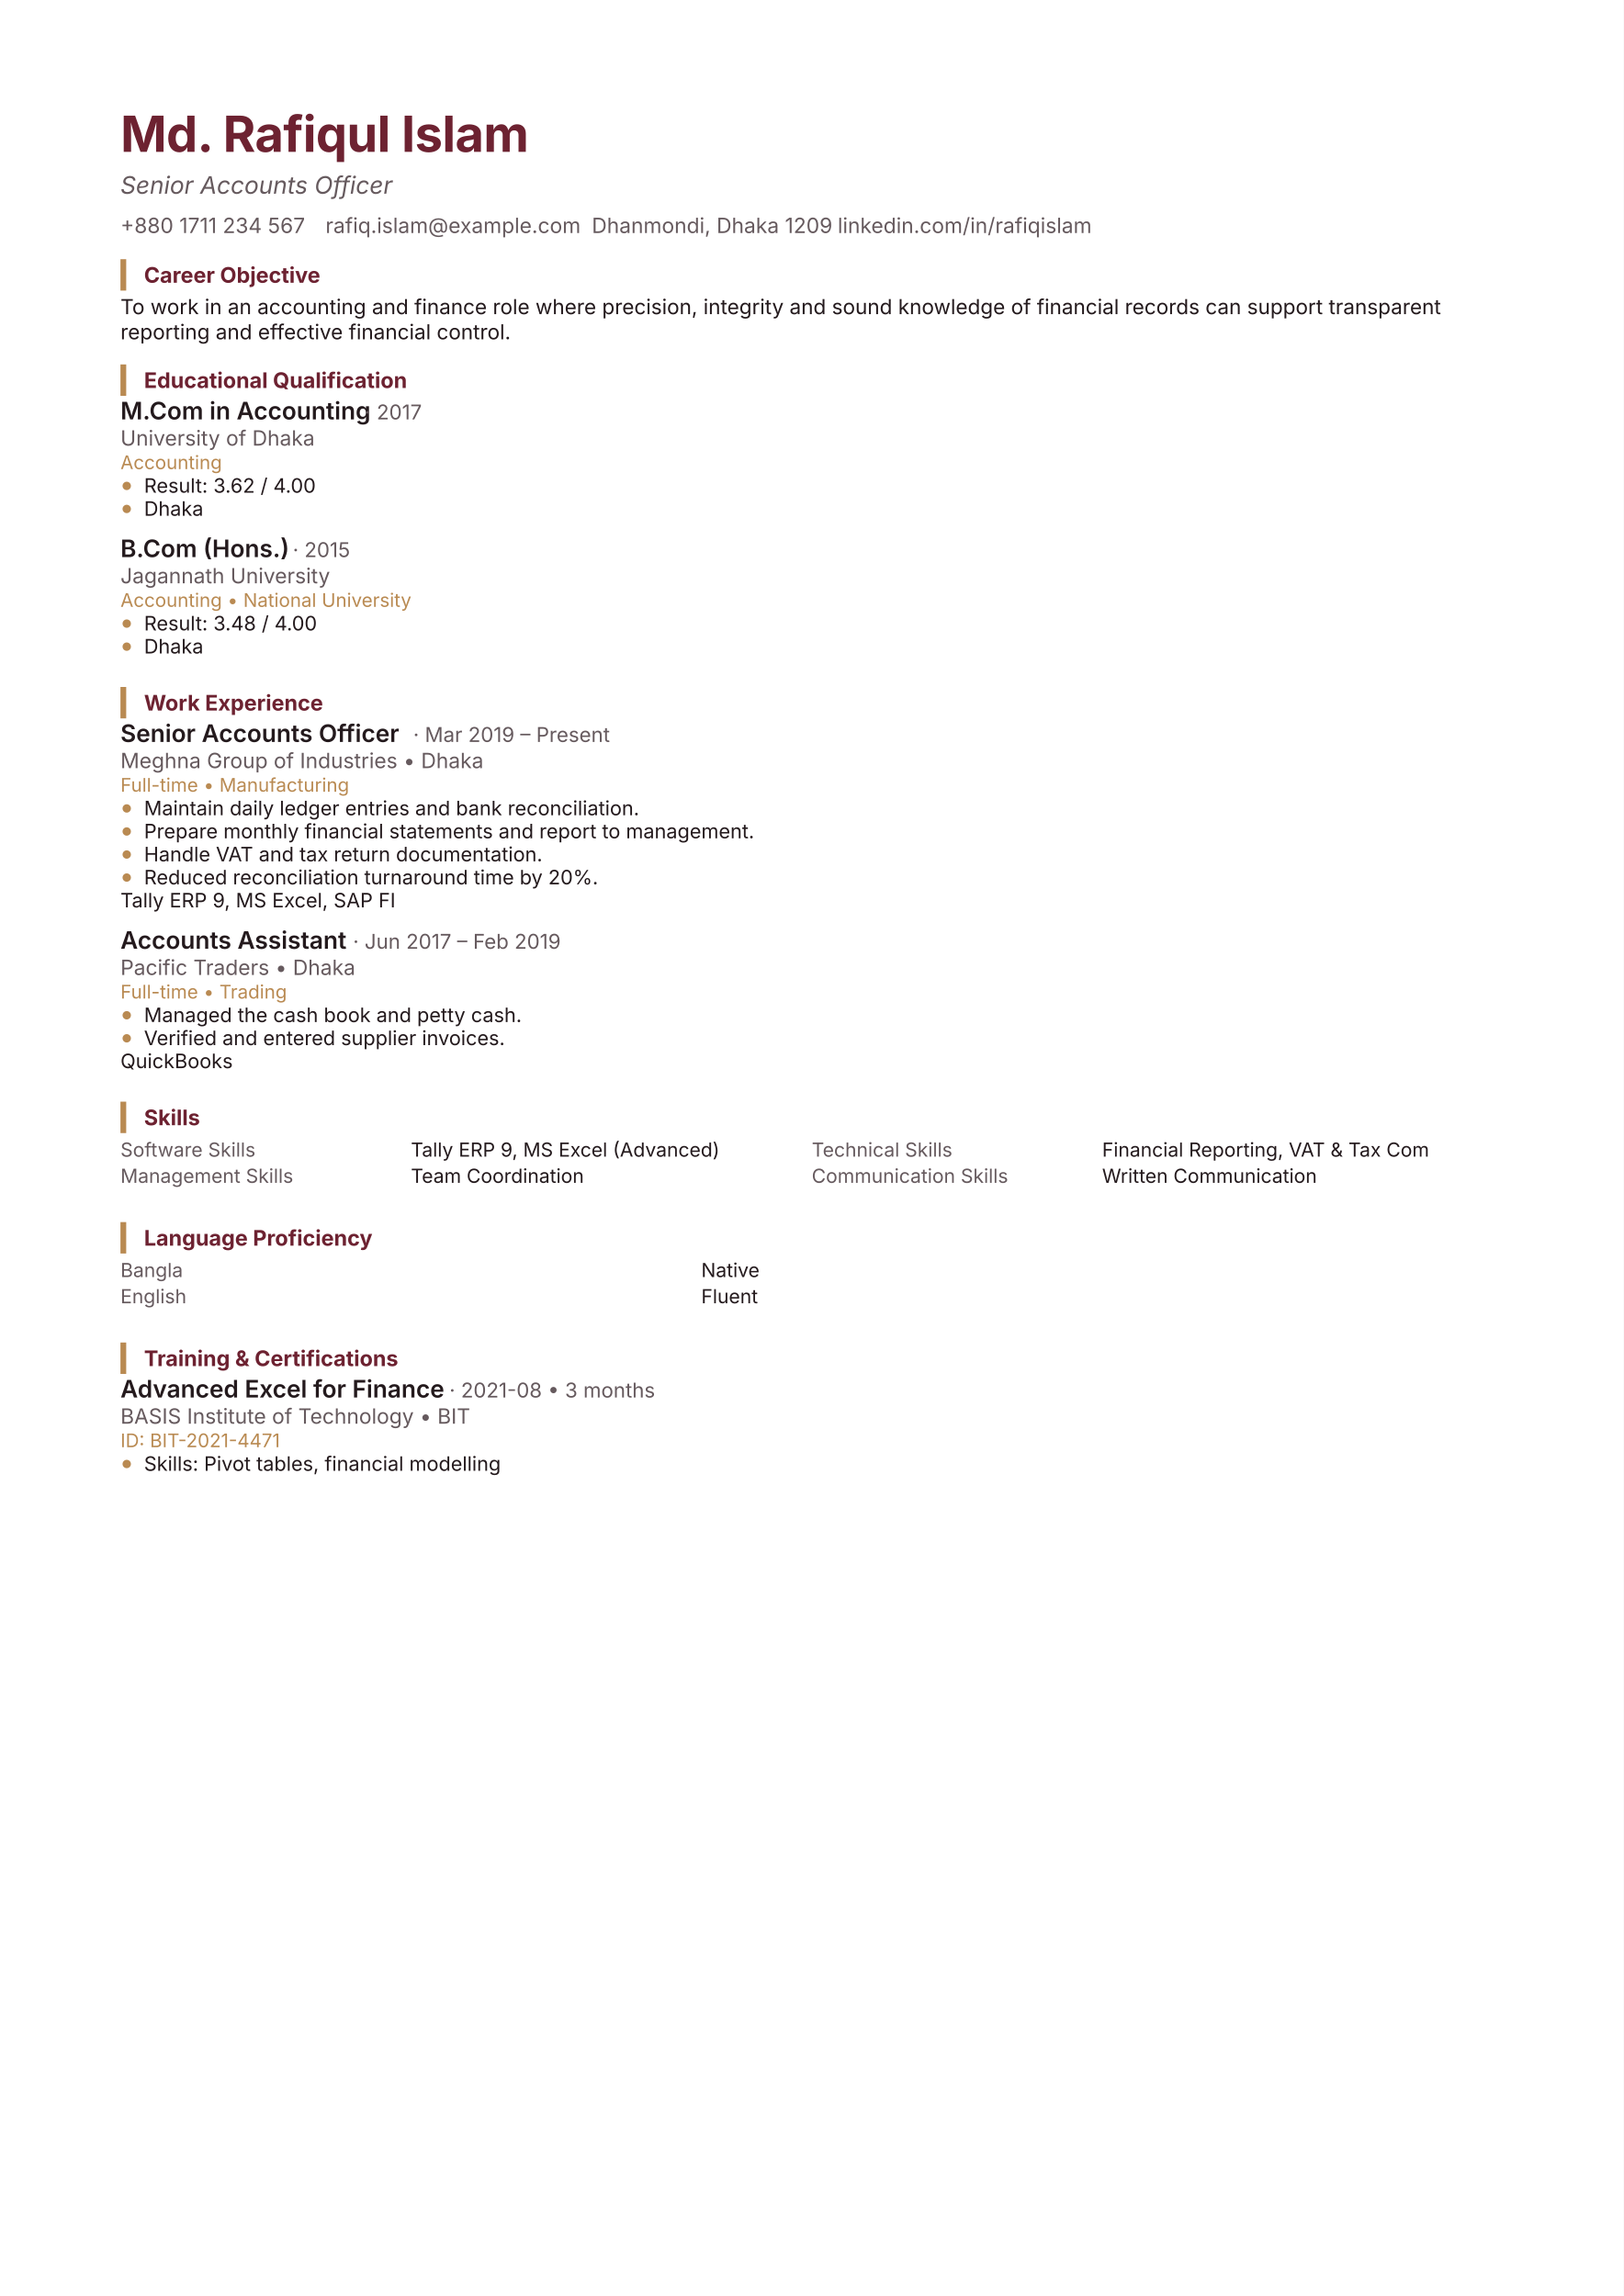
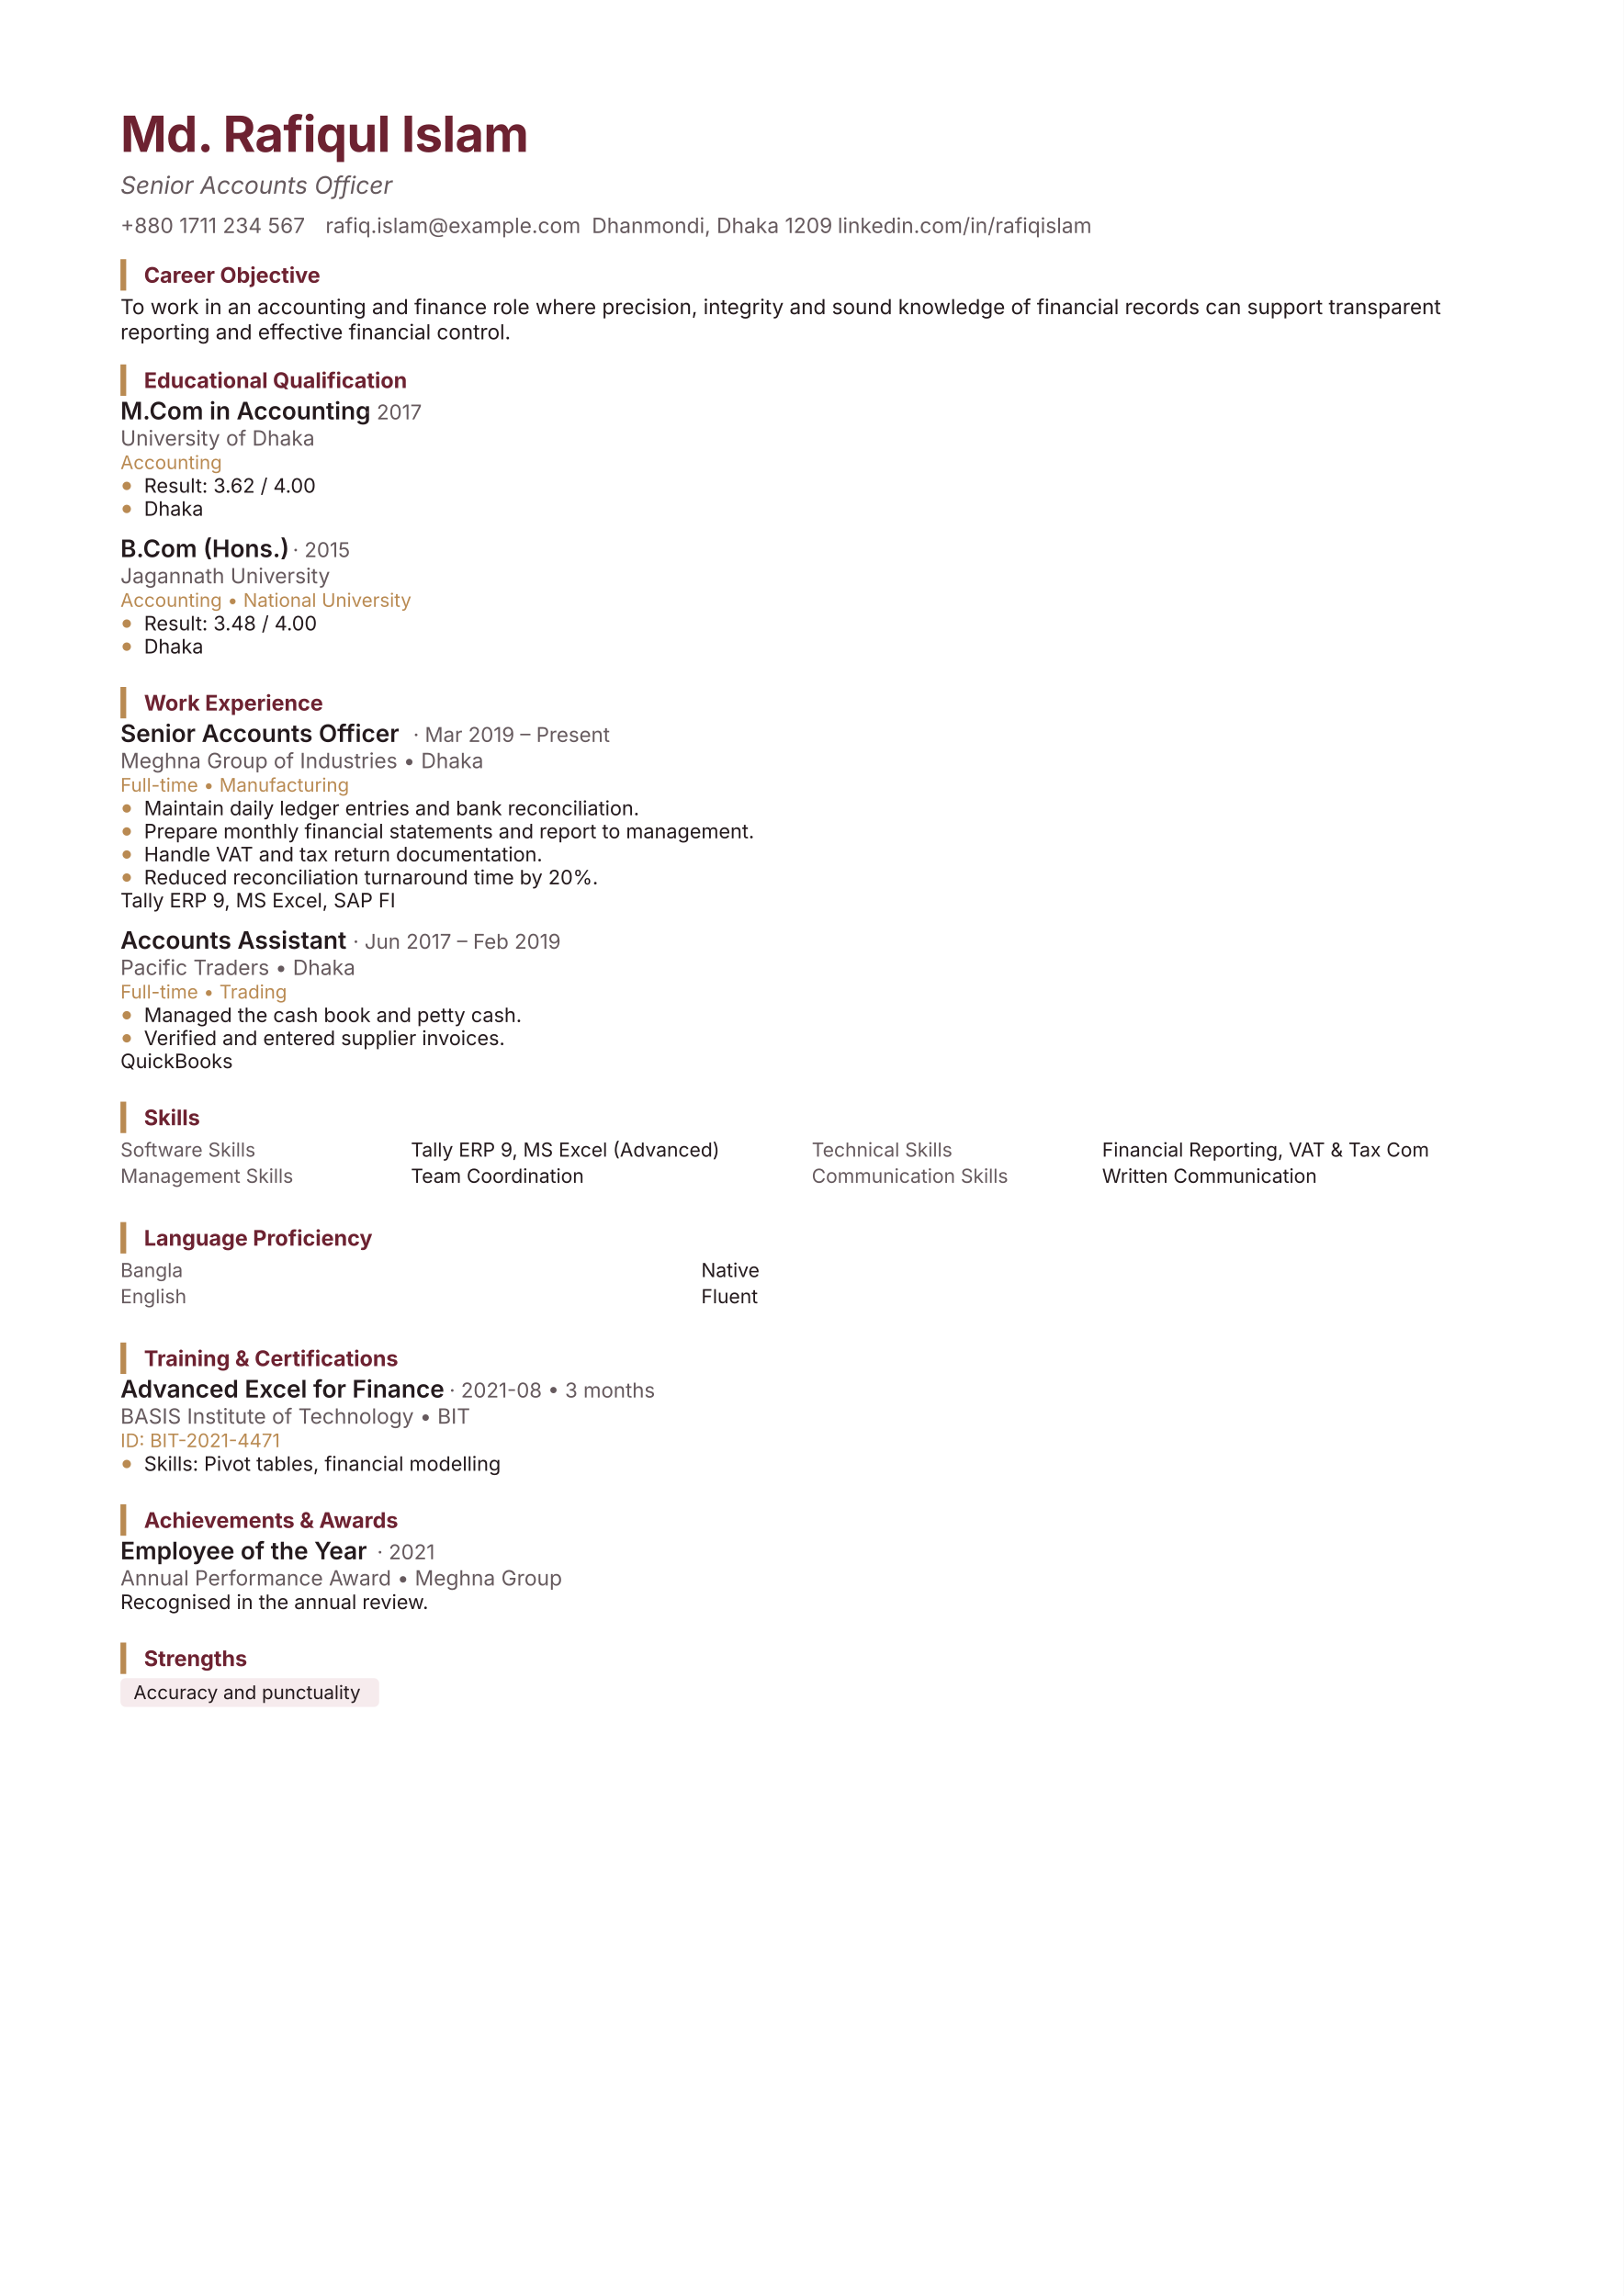
<svg xmlns="http://www.w3.org/2000/svg" width="620" height="877" viewBox="0 0 620 877" role="img" aria-label="CV template preview: Career Achievement">
  <rect width="620" height="877" fill="#ffffff" />
  <rect x="0.0" y="0.0" width="620.0" height="877.0" fill="#ffffff" />
  <text x="46.0" y="58.0" font-family="Inter, Noto Sans Bengali, sans-serif" font-size="19" font-weight="700" fill="#6d2231" letter-spacing="-0.2">Md. Rafiqul Islam</text>
  <text x="46.0" y="74.0" font-family="Inter, Noto Sans Bengali, sans-serif" font-size="9.2" font-weight="400" fill="#665a5e" font-style="italic">Senior Accounts Officer</text>
  <text x="46.0" y="89.0" font-family="Inter, Noto Sans Bengali, sans-serif" font-size="8" font-weight="400" fill="#665a5e">+880 1711 234 567</text>
  <text x="124.3" y="89.0" font-family="Inter, Noto Sans Bengali, sans-serif" font-size="8" font-weight="400" fill="#665a5e">rafiq.islam@example.com</text>
  <text x="226.0" y="89.0" font-family="Inter, Noto Sans Bengali, sans-serif" font-size="8" font-weight="400" fill="#665a5e">Dhanmondi, Dhaka 1209</text>
  <text x="319.9" y="89.0" font-family="Inter, Noto Sans Bengali, sans-serif" font-size="8" font-weight="400" fill="#665a5e">linkedin.com/in/rafiqislam</text>
  <rect x="46.0" y="99.0" width="2.2" height="12.0" fill="#b98a52" />
  <text x="55.0" y="108.0" font-family="Inter, Noto Sans Bengali, sans-serif" font-size="8.2" font-weight="700" fill="#6d2231">Career Objective</text>
  <text x="46.0" y="120.0" font-family="Inter, Noto Sans Bengali, sans-serif" font-size="7.9" font-weight="400" fill="#241a1d">To work in an accounting and finance role where precision, integrity and sound knowledge of financial records can support transparent</text>
  <text x="46.0" y="129.6" font-family="Inter, Noto Sans Bengali, sans-serif" font-size="7.9" font-weight="400" fill="#241a1d">reporting and effective financial control.</text>
  <rect x="46.0" y="139.2" width="2.2" height="12.0" fill="#b98a52" />
  <text x="55.0" y="148.2" font-family="Inter, Noto Sans Bengali, sans-serif" font-size="8.2" font-weight="700" fill="#6d2231">Educational Qualification</text>
  <text x="46.0" y="160.2" font-family="Inter, Noto Sans Bengali, sans-serif" font-size="9.2" font-weight="600" fill="#241a1d">M.Com in Accounting</text>
  <text x="139.4" y="160.2" font-family="Inter, Noto Sans Bengali, sans-serif" font-size="7.8" font-weight="400" fill="#665a5e">· 2017</text>
  <text x="46.0" y="170.2" font-family="Inter, Noto Sans Bengali, sans-serif" font-size="8" font-weight="400" fill="#665a5e">University of Dhaka</text>
  <text x="46.0" y="179.2" font-family="Inter, Noto Sans Bengali, sans-serif" font-size="7.2" font-weight="400" fill="#b98a52">Accounting</text>
  <circle cx="48.4" cy="185.6" r="1.6" fill="#b98a52" />
  <text x="55.0" y="188.2" font-family="Inter, Noto Sans Bengali, sans-serif" font-size="7.6" font-weight="400" fill="#241a1d">Result: 3.62 / 4.00</text>
  <circle cx="48.4" cy="194.4" r="1.6" fill="#b98a52" />
  <text x="55.0" y="197.0" font-family="Inter, Noto Sans Bengali, sans-serif" font-size="7.6" font-weight="400" fill="#241a1d">Dhaka</text>
  <text x="46.0" y="212.8" font-family="Inter, Noto Sans Bengali, sans-serif" font-size="9.2" font-weight="600" fill="#241a1d">B.Com (Hons.)</text>
  <text x="111.8" y="212.8" font-family="Inter, Noto Sans Bengali, sans-serif" font-size="7.8" font-weight="400" fill="#665a5e">· 2015</text>
  <text x="46.0" y="222.8" font-family="Inter, Noto Sans Bengali, sans-serif" font-size="8" font-weight="400" fill="#665a5e">Jagannath University</text>
  <text x="46.0" y="231.8" font-family="Inter, Noto Sans Bengali, sans-serif" font-size="7.2" font-weight="400" fill="#b98a52">Accounting • National University</text>
  <circle cx="48.4" cy="238.2" r="1.6" fill="#b98a52" />
  <text x="55.0" y="240.8" font-family="Inter, Noto Sans Bengali, sans-serif" font-size="7.6" font-weight="400" fill="#241a1d">Result: 3.48 / 4.00</text>
  <circle cx="48.4" cy="247.0" r="1.6" fill="#b98a52" />
  <text x="55.0" y="249.6" font-family="Inter, Noto Sans Bengali, sans-serif" font-size="7.6" font-weight="400" fill="#241a1d">Dhaka</text>
  <rect x="46.0" y="262.4" width="2.2" height="12.0" fill="#b98a52" />
  <text x="55.0" y="271.4" font-family="Inter, Noto Sans Bengali, sans-serif" font-size="8.2" font-weight="700" fill="#6d2231">Work Experience</text>
  <text x="46.0" y="283.4" font-family="Inter, Noto Sans Bengali, sans-serif" font-size="9.2" font-weight="600" fill="#241a1d">Senior Accounts Officer</text>
  <text x="157.8" y="283.4" font-family="Inter, Noto Sans Bengali, sans-serif" font-size="7.8" font-weight="400" fill="#665a5e">· Mar 2019 – Present</text>
  <text x="46.0" y="293.4" font-family="Inter, Noto Sans Bengali, sans-serif" font-size="8" font-weight="400" fill="#665a5e">Meghna Group of Industries • Dhaka</text>
  <text x="46.0" y="302.4" font-family="Inter, Noto Sans Bengali, sans-serif" font-size="7.2" font-weight="400" fill="#b98a52">Full-time • Manufacturing</text>
  <circle cx="48.4" cy="308.8" r="1.6" fill="#b98a52" />
  <text x="55.0" y="311.4" font-family="Inter, Noto Sans Bengali, sans-serif" font-size="7.6" font-weight="400" fill="#241a1d">Maintain daily ledger entries and bank reconciliation.</text>
  <circle cx="48.4" cy="317.6" r="1.6" fill="#b98a52" />
  <text x="55.0" y="320.2" font-family="Inter, Noto Sans Bengali, sans-serif" font-size="7.6" font-weight="400" fill="#241a1d">Prepare monthly financial statements and report to management.</text>
  <circle cx="48.4" cy="326.4" r="1.6" fill="#b98a52" />
  <text x="55.0" y="329.0" font-family="Inter, Noto Sans Bengali, sans-serif" font-size="7.6" font-weight="400" fill="#241a1d">Handle VAT and tax return documentation.</text>
  <circle cx="48.4" cy="335.2" r="1.6" fill="#b98a52" />
  <text x="55.0" y="337.8" font-family="Inter, Noto Sans Bengali, sans-serif" font-size="7.6" font-weight="400" fill="#241a1d">Reduced reconciliation turnaround time by 20%.</text>
  <text x="46.0" y="346.6" font-family="Inter, Noto Sans Bengali, sans-serif" font-size="7.6" font-weight="400" fill="#241a1d">Tally ERP 9, MS Excel, SAP FI</text>
  <text x="46.0" y="362.4" font-family="Inter, Noto Sans Bengali, sans-serif" font-size="9.2" font-weight="600" fill="#241a1d">Accounts Assistant</text>
  <text x="134.8" y="362.4" font-family="Inter, Noto Sans Bengali, sans-serif" font-size="7.8" font-weight="400" fill="#665a5e">· Jun 2017 – Feb 2019</text>
  <text x="46.0" y="372.4" font-family="Inter, Noto Sans Bengali, sans-serif" font-size="8" font-weight="400" fill="#665a5e">Pacific Traders • Dhaka</text>
  <text x="46.0" y="381.4" font-family="Inter, Noto Sans Bengali, sans-serif" font-size="7.2" font-weight="400" fill="#b98a52">Full-time • Trading</text>
  <circle cx="48.4" cy="387.8" r="1.6" fill="#b98a52" />
  <text x="55.0" y="390.4" font-family="Inter, Noto Sans Bengali, sans-serif" font-size="7.6" font-weight="400" fill="#241a1d">Managed the cash book and petty cash.</text>
  <circle cx="48.4" cy="396.6" r="1.6" fill="#b98a52" />
  <text x="55.0" y="399.2" font-family="Inter, Noto Sans Bengali, sans-serif" font-size="7.6" font-weight="400" fill="#241a1d">Verified and entered supplier invoices.</text>
  <text x="46.0" y="408.0" font-family="Inter, Noto Sans Bengali, sans-serif" font-size="7.6" font-weight="400" fill="#241a1d">QuickBooks</text>
  <rect x="46.0" y="420.8" width="2.2" height="12.0" fill="#b98a52" />
  <text x="55.0" y="429.8" font-family="Inter, Noto Sans Bengali, sans-serif" font-size="8.2" font-weight="700" fill="#6d2231">Skills</text>
  <text x="46.0" y="441.8" font-family="Inter, Noto Sans Bengali, sans-serif" font-size="7.4" font-weight="400" fill="#665a5e">Software Skills</text>
  <text x="156.9" y="441.8" font-family="Inter, Noto Sans Bengali, sans-serif" font-size="7.4" font-weight="400" fill="#241a1d">Tally ERP 9, MS Excel (Advanced)</text>
  <text x="310.0" y="441.8" font-family="Inter, Noto Sans Bengali, sans-serif" font-size="7.4" font-weight="400" fill="#665a5e">Technical Skills</text>
  <text x="420.9" y="441.8" font-family="Inter, Noto Sans Bengali, sans-serif" font-size="7.4" font-weight="400" fill="#241a1d">Financial Reporting, VAT &amp; Tax Com</text>
  <text x="46.0" y="451.8" font-family="Inter, Noto Sans Bengali, sans-serif" font-size="7.4" font-weight="400" fill="#665a5e">Management Skills</text>
  <text x="156.9" y="451.8" font-family="Inter, Noto Sans Bengali, sans-serif" font-size="7.4" font-weight="400" fill="#241a1d">Team Coordination</text>
  <text x="310.0" y="451.8" font-family="Inter, Noto Sans Bengali, sans-serif" font-size="7.4" font-weight="400" fill="#665a5e">Communication Skills</text>
  <text x="420.9" y="451.8" font-family="Inter, Noto Sans Bengali, sans-serif" font-size="7.4" font-weight="400" fill="#241a1d">Written Communication</text>
  <rect x="46.0" y="466.8" width="2.2" height="12.0" fill="#b98a52" />
  <text x="55.0" y="475.8" font-family="Inter, Noto Sans Bengali, sans-serif" font-size="8.2" font-weight="700" fill="#6d2231">Language Proficiency</text>
  <text x="46.0" y="487.8" font-family="Inter, Noto Sans Bengali, sans-serif" font-size="7.4" font-weight="400" fill="#665a5e">Bangla</text>
  <text x="267.8" y="487.8" font-family="Inter, Noto Sans Bengali, sans-serif" font-size="7.4" font-weight="400" fill="#241a1d">Native</text>
  <text x="46.0" y="497.8" font-family="Inter, Noto Sans Bengali, sans-serif" font-size="7.4" font-weight="400" fill="#665a5e">English</text>
  <text x="267.8" y="497.8" font-family="Inter, Noto Sans Bengali, sans-serif" font-size="7.4" font-weight="400" fill="#241a1d">Fluent</text>
  <rect x="46.0" y="512.8" width="2.2" height="12.0" fill="#b98a52" />
  <text x="55.0" y="521.8" font-family="Inter, Noto Sans Bengali, sans-serif" font-size="8.2" font-weight="700" fill="#6d2231">Training &amp; Certifications</text>
  <text x="46.0" y="533.8" font-family="Inter, Noto Sans Bengali, sans-serif" font-size="9.2" font-weight="600" fill="#241a1d">Advanced Excel for Finance</text>
  <text x="171.6" y="533.8" font-family="Inter, Noto Sans Bengali, sans-serif" font-size="7.8" font-weight="400" fill="#665a5e">· 2021-08 • 3 months</text>
  <text x="46.0" y="543.8" font-family="Inter, Noto Sans Bengali, sans-serif" font-size="8" font-weight="400" fill="#665a5e">BASIS Institute of Technology • BIT</text>
  <text x="46.0" y="552.8" font-family="Inter, Noto Sans Bengali, sans-serif" font-size="7.2" font-weight="400" fill="#b98a52">ID: BIT-2021-4471</text>
  <circle cx="48.4" cy="559.2" r="1.6" fill="#b98a52" />
  <text x="55.0" y="561.8" font-family="Inter, Noto Sans Bengali, sans-serif" font-size="7.6" font-weight="400" fill="#241a1d">Skills: Pivot tables, financial modelling</text>
+   <rect x="46.0" y="574.6" width="2.2" height="12.0" fill="#b98a52" />
+   <text x="55.0" y="583.6" font-family="Inter, Noto Sans Bengali, sans-serif" font-size="8.2" font-weight="700" fill="#6d2231">Achievements &amp; Awards</text>
+   <text x="46.0" y="595.6" font-family="Inter, Noto Sans Bengali, sans-serif" font-size="9.2" font-weight="600" fill="#241a1d">Employee of the Year</text>
+   <text x="144.0" y="595.6" font-family="Inter, Noto Sans Bengali, sans-serif" font-size="7.8" font-weight="400" fill="#665a5e">· 2021</text>
+   <text x="46.0" y="605.6" font-family="Inter, Noto Sans Bengali, sans-serif" font-size="8" font-weight="400" fill="#665a5e">Annual Performance Award • Meghna Group</text>
+   <text x="46.0" y="614.6" font-family="Inter, Noto Sans Bengali, sans-serif" font-size="7.6" font-weight="400" fill="#241a1d">Recognised in the annual review.</text>
+   <rect x="46.0" y="627.4" width="2.2" height="12.0" fill="#b98a52" />
+   <text x="55.0" y="636.4" font-family="Inter, Noto Sans Bengali, sans-serif" font-size="8.2" font-weight="700" fill="#6d2231">Strengths</text>
+   <rect x="46.0" y="641.0" width="98.8" height="11.0" fill="#f6ebed" rx="2" />
+   <text x="51.0" y="649.0" font-family="Inter, Noto Sans Bengali, sans-serif" font-size="7.2" font-weight="400" fill="#241a1d">Accuracy and punctuality</text>
</svg>
